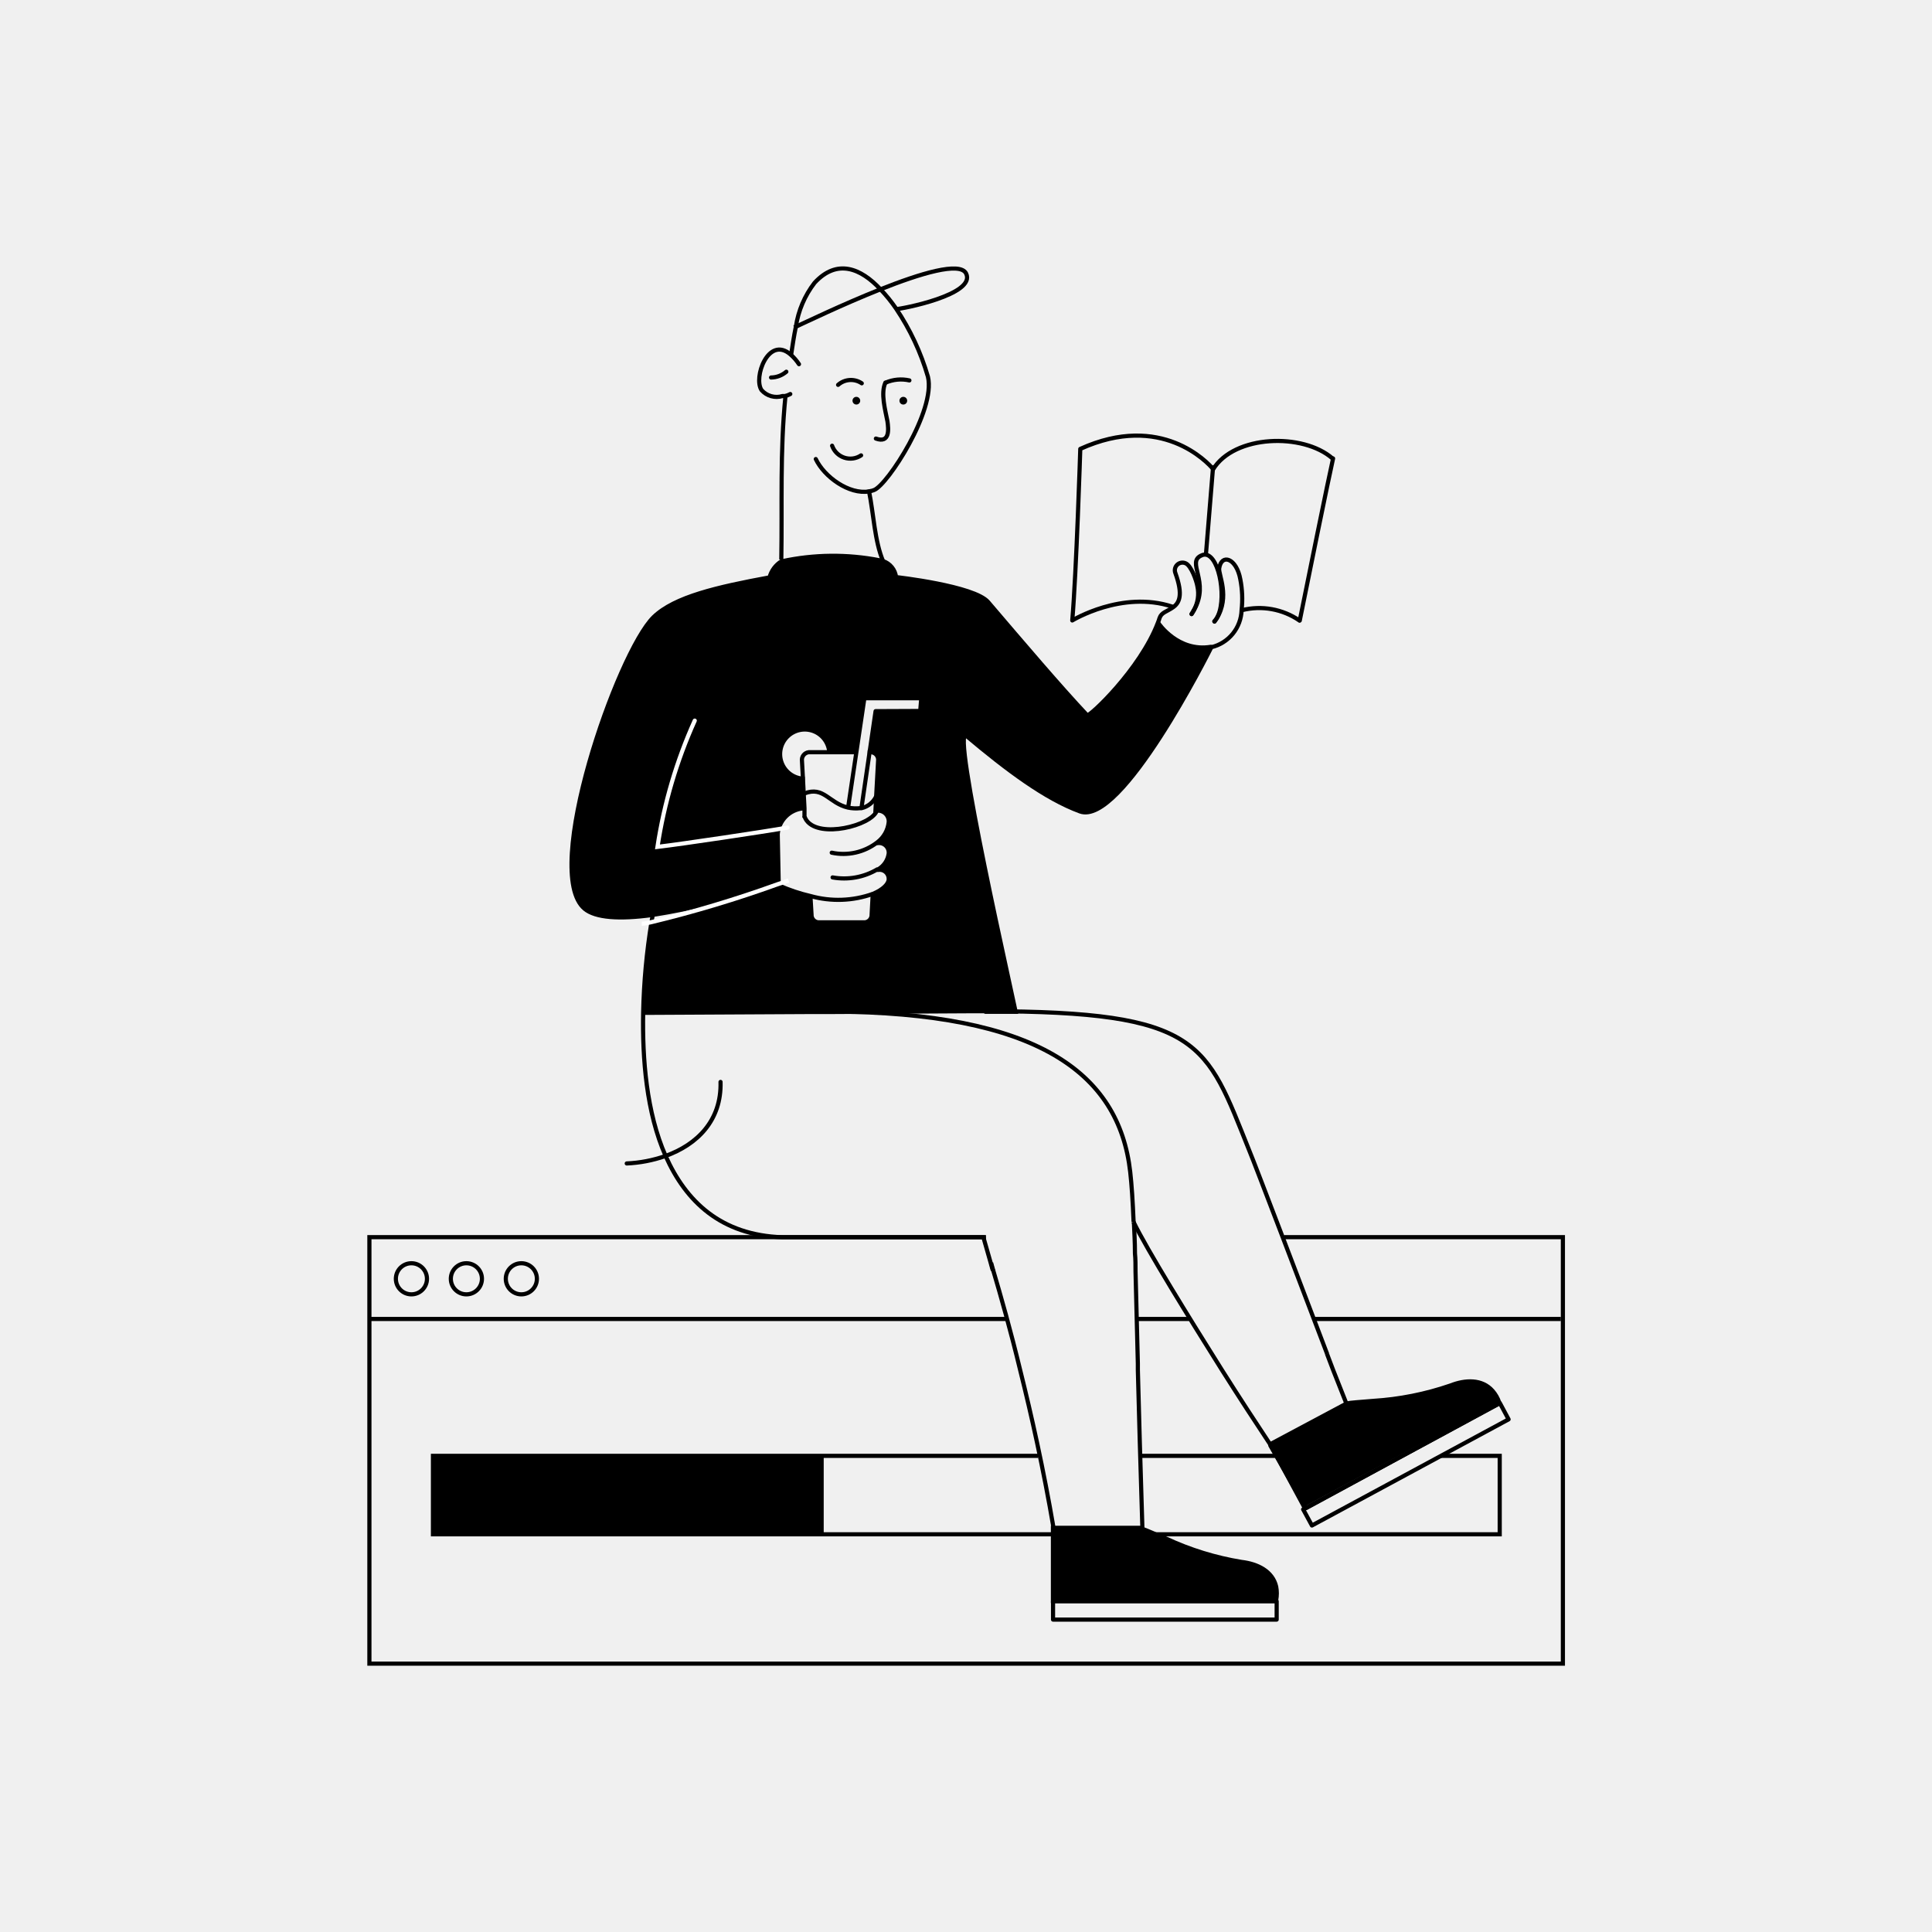
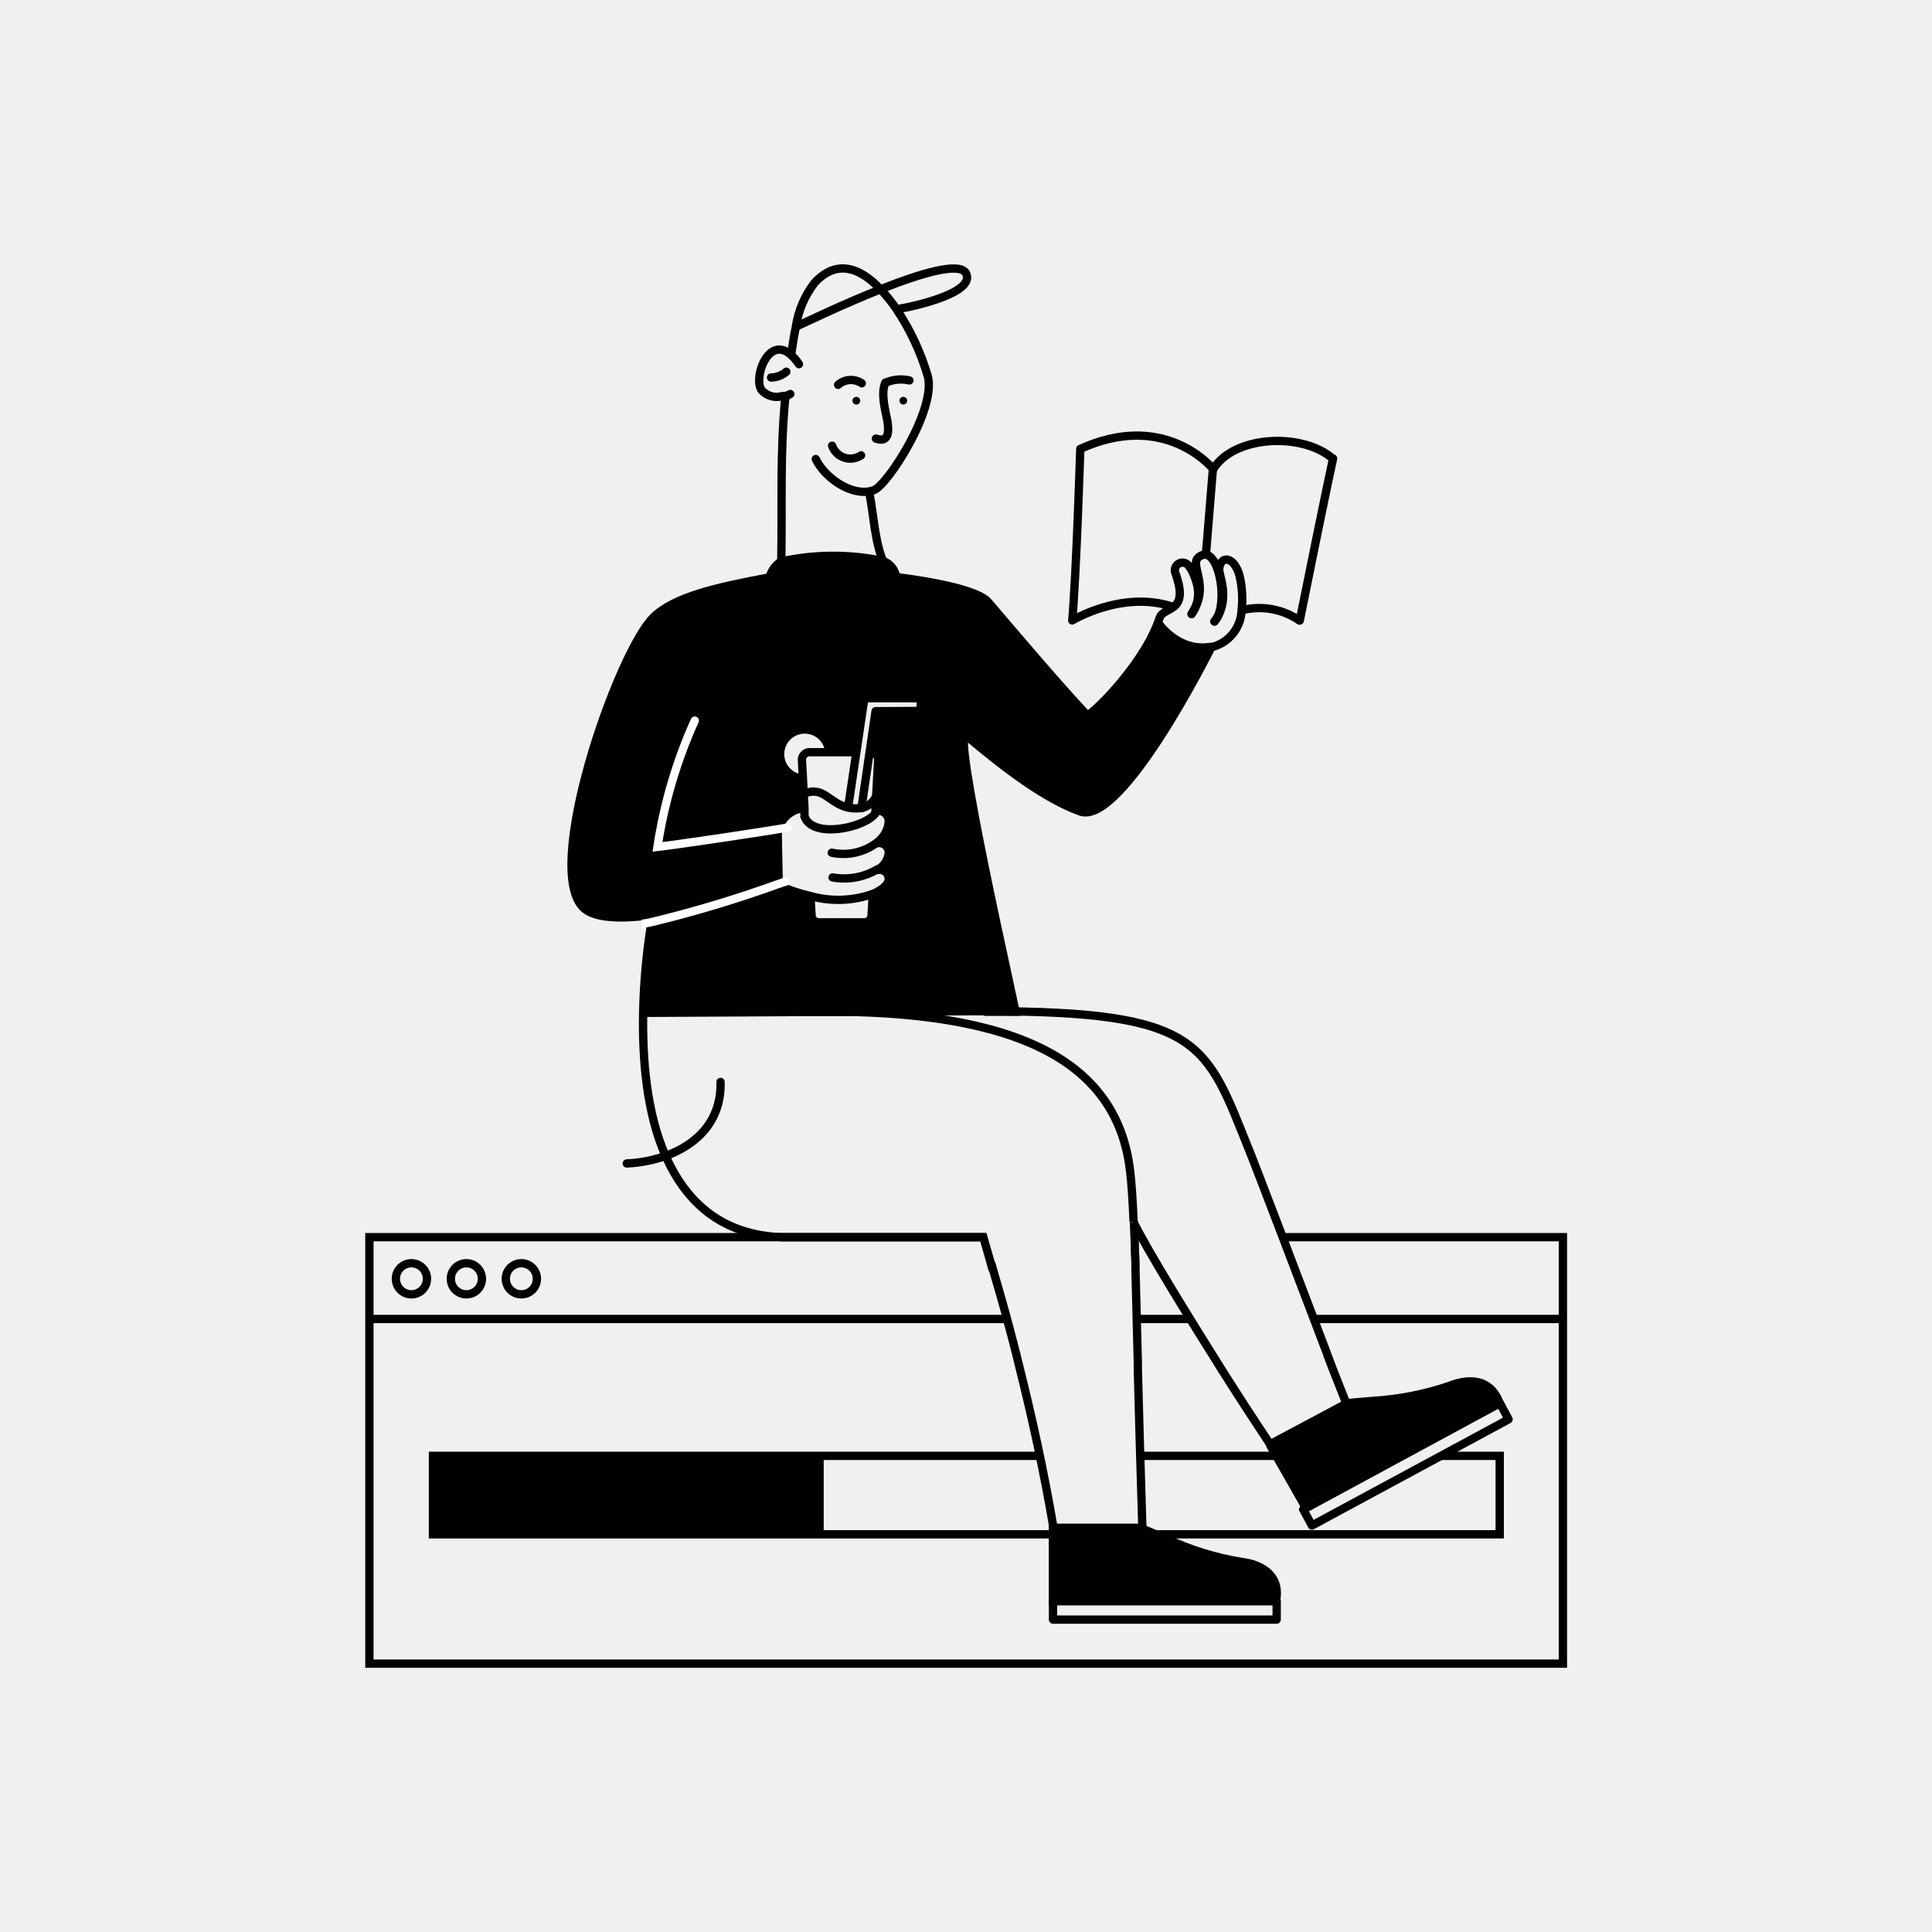
- <svg xmlns="http://www.w3.org/2000/svg" width="400" height="400" viewBox="0 0 400 400" fill="none">
-   <path d="M310.48 290.54L269.82 312.54L262.64 299.26L262.76 299.06L278.76 290.72H279.06C279.66 290.54 281.66 290.44 284.36 290.2C289.812 289.866 295.194 288.796 300.36 287.02C303.44 285.8 306.92 285.64 309.1 288.12C309.713 288.821 310.182 289.637 310.48 290.52V290.54Z" fill="black" />
-   <path d="M236.52 316.56C237.14 316.7 238.94 317.56 241.44 318.56C246.395 320.873 251.644 322.495 257.04 323.38C260.32 323.76 263.48 325.28 264.22 328.5C264.393 329.412 264.393 330.348 264.22 331.26C264.228 331.326 264.228 331.394 264.22 331.46H218V316.32H236H236.36L236.52 316.56Z" fill="black" stroke="black" stroke-width="0.86" stroke-miterlimit="10" />
-   <path d="M235.04 263.28L234.9 259.52C234.96 260.72 235 262 235.04 263.28Z" fill="black" />
-   <path d="M181.56 174.42C182.239 173.926 182.808 173.296 183.228 172.569C183.648 171.842 183.911 171.035 184 170.2C184.021 169.885 183.974 169.569 183.862 169.273C183.751 168.977 183.578 168.709 183.354 168.486C183.131 168.262 182.863 168.089 182.567 167.978C182.271 167.866 181.955 167.819 181.64 167.84C181.544 168.076 181.416 168.298 181.26 168.5L181.44 164.88L181.84 157.56C181.874 157.351 181.865 157.137 181.815 156.931C181.764 156.725 181.673 156.531 181.546 156.362C181.419 156.192 181.259 156.049 181.076 155.942C180.893 155.836 180.69 155.767 180.48 155.74H180L181.24 147.24H190.48L190.7 144.6H178.96L177.3 155.78H171.7C171.628 154.806 171.279 153.873 170.692 153.091C170.105 152.31 169.307 151.714 168.391 151.374C167.476 151.033 166.482 150.963 165.527 151.171C164.573 151.379 163.698 151.857 163.007 152.547C162.317 153.238 161.839 154.113 161.631 155.067C161.423 156.022 161.493 157.016 161.834 157.931C162.174 158.847 162.77 159.645 163.551 160.232C164.333 160.819 165.266 161.168 166.24 161.24L166.4 164.32L166.56 167.38H166.26C164.9 167.516 163.63 168.125 162.673 169.101C161.715 170.077 161.13 171.357 161.02 172.72L161.22 182.84L160.7 183.02C152.367 185.921 143.794 188.076 135.08 189.46C128.2 190.4 123.28 190.04 121.08 188.18C112.06 180.68 127.88 135.12 135.34 127.78C139.66 123.5 148.5 121.66 159.34 119.56C159.711 118.171 160.598 116.977 161.82 116.22H161.94C168.576 114.782 175.434 114.708 182.1 116L182.84 116.26C183.558 116.501 184.193 116.941 184.671 117.529C185.149 118.116 185.451 118.828 185.54 119.58C185.54 119.58 201.72 121.38 204.6 124.74C211.96 133.36 219.46 142.14 225.1 148.18C225.5 148.6 236.06 138.72 239.74 129.06H239.86C239.86 129.06 243.86 135.06 250.68 133.94C250.14 135.02 232.06 171.08 223.48 167.94C216.22 165.26 208.34 159.34 199.96 152.3C196.7 149.44 209.78 208 210 209.2H201.48L172.38 209.36H168L133.06 209.54C133.201 203.268 133.776 197.013 134.78 190.82C143.583 188.697 152.262 186.093 160.78 183.02L161.3 183.18C163.399 184.112 165.582 184.842 167.82 185.36L168.06 189.36C168.043 189.752 168.176 190.137 168.432 190.434C168.689 190.731 169.049 190.92 169.44 190.96H179.12C179.511 190.92 179.871 190.731 180.128 190.434C180.384 190.137 180.517 189.752 180.5 189.36L180.74 184.92C182.8 184.12 184 182.92 184 182C184.023 181.714 183.98 181.426 183.874 181.16C183.768 180.893 183.603 180.654 183.391 180.46C183.178 180.267 182.924 180.126 182.649 180.046C182.373 179.966 182.083 179.95 181.8 180H181.7H181.86C182.445 179.65 182.942 179.171 183.313 178.599C183.684 178.027 183.919 177.377 184 176.7C184.024 176.401 183.98 176.1 183.872 175.819C183.764 175.539 183.594 175.287 183.375 175.081C183.156 174.876 182.894 174.722 182.607 174.632C182.321 174.541 182.017 174.517 181.72 174.56L181.56 174.42Z" fill="black" />
-   <path d="M236.2 301.42H264.14" stroke="black" stroke-width="0.86" stroke-miterlimit="10" />
-   <path d="M298.38 301.42H310.5V317.66H89.64V301.42H214.9" stroke="black" stroke-width="0.86" stroke-miterlimit="10" />
-   <path d="M170.54 301.42H89.64V317.66H170.54V301.42Z" fill="black" />
-   <path d="M265.84 256.14H323.58V344.44H76.48V256.14H204.14" stroke="black" stroke-width="0.86" stroke-miterlimit="10" />
-   <path d="M107.94 267.98C109.718 267.98 111.16 266.538 111.16 264.76C111.16 262.982 109.718 261.54 107.94 261.54C106.162 261.54 104.72 262.982 104.72 264.76C104.72 266.538 106.162 267.98 107.94 267.98Z" stroke="black" stroke-width="0.86" stroke-miterlimit="10" />
-   <path d="M96.56 267.98C98.338 267.98 99.78 266.538 99.78 264.76C99.78 262.982 98.338 261.54 96.56 261.54C94.782 261.54 93.34 262.982 93.34 264.76C93.34 266.538 94.782 267.98 96.56 267.98Z" stroke="black" stroke-width="0.86" stroke-miterlimit="10" />
-   <path d="M85.18 267.98C86.958 267.98 88.4 266.538 88.4 264.76C88.4 262.982 86.958 261.54 85.18 261.54C83.402 261.54 81.96 262.982 81.96 264.76C81.96 266.538 83.402 267.98 85.18 267.98Z" stroke="black" stroke-width="0.86" stroke-miterlimit="10" />
-   <path d="M276 94.92C275.28 98 270.2 122.92 269.1 128.48" stroke="black" stroke-width="0.86" stroke-linecap="round" stroke-linejoin="round" />
-   <path d="M269.02 128.46C267.308 127.29 265.369 126.494 263.329 126.125C261.288 125.756 259.193 125.823 257.18 126.32" stroke="black" stroke-width="0.86" stroke-linecap="round" stroke-linejoin="round" />
-   <path d="M242.72 125.6C232.28 122.16 222 128.46 222 128.46C222.86 118.46 223.66 92.94 223.66 92.94C240.44 85.32 250.06 95.8 251.14 97.08V97.2C255.54 89.98 269.78 89.58 275.86 94.9" stroke="black" stroke-width="0.86" stroke-linecap="round" stroke-linejoin="round" />
-   <path d="M177.6 155.74H167.42C167.209 155.767 167.006 155.836 166.822 155.942C166.637 156.049 166.477 156.191 166.348 156.36C166.22 156.53 166.126 156.723 166.073 156.929C166.02 157.135 166.009 157.35 166.04 157.56L166.24 161.2L166.4 164.28L166.56 167.34V169.14V169.3" stroke="black" stroke-width="0.86" stroke-miterlimit="10" />
-   <path d="M181.22 168.5L181.4 164.88L181.8 157.56C181.834 157.351 181.825 157.137 181.775 156.931C181.724 156.725 181.633 156.531 181.506 156.362C181.379 156.192 181.219 156.049 181.036 155.942C180.853 155.836 180.65 155.767 180.44 155.74H179.64" stroke="black" stroke-width="0.86" stroke-miterlimit="10" />
-   <path d="M167.78 185.36L168.02 189.36C168.003 189.752 168.136 190.137 168.392 190.434C168.649 190.731 169.009 190.92 169.4 190.96H179.08C179.471 190.92 179.831 190.731 180.088 190.434C180.344 190.137 180.477 189.752 180.46 189.36L180.7 184.92V184.78" stroke="black" stroke-width="0.86" stroke-miterlimit="10" />
-   <path d="M166.6 168.98V169.14C168.32 173.62 178.76 171.46 181.16 168.5C181.316 168.298 181.444 168.076 181.54 167.84" stroke="black" stroke-width="0.86" stroke-miterlimit="10" />
-   <path d="M181.58 167.84C181.9 167.81 182.223 167.85 182.526 167.958C182.829 168.065 183.105 168.237 183.335 168.461C183.565 168.686 183.744 168.957 183.859 169.258C183.973 169.558 184.022 169.879 184 170.2C183.916 171.032 183.659 171.837 183.246 172.564C182.833 173.29 182.272 173.923 181.6 174.42C180.281 175.435 178.757 176.15 177.134 176.516C175.51 176.882 173.827 176.89 172.2 176.54" stroke="black" stroke-width="0.86" stroke-miterlimit="10" stroke-linecap="round" />
-   <path d="M181.68 174.56C181.98 174.51 182.288 174.53 182.58 174.617C182.871 174.704 183.139 174.857 183.363 175.063C183.587 175.269 183.76 175.524 183.871 175.808C183.981 176.092 184.025 176.397 184 176.7C183.911 177.384 183.663 178.039 183.278 178.611C182.893 179.184 182.38 179.659 181.78 180H181.62C178.838 181.643 175.559 182.232 172.38 181.66" stroke="black" stroke-width="0.86" stroke-miterlimit="10" stroke-linecap="round" />
-   <path d="M181.7 180.1H181.8C182.074 180.053 182.355 180.067 182.623 180.141C182.891 180.215 183.139 180.348 183.349 180.53C183.56 180.711 183.727 180.937 183.84 181.192C183.952 181.446 184.007 181.722 184 182C184 182.98 182.84 184.18 180.74 185.06C176.584 186.546 172.071 186.706 167.82 185.52C165.582 185.002 163.399 184.272 161.3 183.34" stroke="black" stroke-width="0.86" stroke-miterlimit="10" stroke-linecap="round" />
-   <path d="M166.54 164.28C170.54 162.7 171.6 166.28 175.56 167.2C176.395 167.375 177.252 167.416 178.1 167.32H178.38C179.026 167.166 179.63 166.871 180.149 166.456C180.668 166.041 181.088 165.517 181.38 164.92" stroke="black" stroke-width="0.86" stroke-miterlimit="10" stroke-linecap="round" />
-   <path d="M178.38 167.12L180.04 155.74L181.28 147.24L190.52 147.2L190.74 144.56H178.96L177.3 155.74L175.64 166.88" stroke="black" stroke-width="0.86" stroke-linecap="round" stroke-linejoin="round" />
-   <path d="M166.62 161.22H166.24C165.266 161.148 164.333 160.799 163.551 160.212C162.77 159.625 162.174 158.827 161.834 157.911C161.493 156.996 161.423 156.002 161.631 155.047C161.839 154.093 162.317 153.218 163.007 152.527C163.698 151.837 164.573 151.359 165.527 151.151C166.482 150.943 167.476 151.013 168.391 151.354C169.307 151.694 170.105 152.29 170.692 153.071C171.279 153.853 171.628 154.786 171.7 155.76C171.7 155.88 171.7 156 171.7 156.12" stroke="black" stroke-width="0.86" stroke-linejoin="round" />
-   <path d="M172.16 209.44H167.64" stroke="black" stroke-width="0.86" stroke-miterlimit="10" />
-   <path d="M163.82 73.28C164.08 71.6 164.36 69.62 164.78 67.62C165.278 64.322 166.606 61.204 168.64 58.56C173.28 53.52 178.18 55.5 182.28 59.88C183.466 61.124 184.549 62.462 185.52 63.88C188.438 68.216 190.665 72.98 192.12 78C193.78 84.94 183.76 100.4 180.96 101.46C180.632 101.593 180.29 101.687 179.94 101.74C175.8 102.46 170.62 98.7 168.9 95.04" stroke="black" stroke-width="0.86" stroke-miterlimit="10" stroke-linecap="round" />
-   <path d="M161.76 115.84C161.96 104.2 161.46 93.62 162.62 82.02" stroke="black" stroke-width="0.86" stroke-miterlimit="10" />
-   <path d="M179.82 101.34L179.94 101.82C180.88 106.42 181.08 112.04 182.84 116.2V116.42" stroke="black" stroke-width="0.86" stroke-miterlimit="10" />
-   <path d="M165.42 75.4C164.934 74.657 164.349 73.984 163.68 73.4C159.08 69.4 155.9 78.24 157.68 80.78C158.208 81.375 158.896 81.806 159.661 82.023C160.427 82.239 161.239 82.231 162 82H162.52C162.905 81.912 163.275 81.771 163.62 81.58" stroke="black" stroke-width="0.86" stroke-miterlimit="10" stroke-linecap="round" />
-   <path d="M185.48 64C186.58 64 202.18 61 200.02 56.62C198.78 54.1 190.52 56.62 182.24 59.92C174.4 63.04 166.54 66.84 164.74 67.66L164.44 67.8" stroke="black" stroke-width="0.86" stroke-miterlimit="10" />
-   <path d="M183.36 79.22C184.91 78.551 186.633 78.39 188.28 78.76" stroke="black" stroke-width="0.86" stroke-miterlimit="10" stroke-linecap="round" />
-   <path d="M178.42 79.36C177.684 78.861 176.803 78.622 175.915 78.68C175.028 78.738 174.185 79.09 173.52 79.68" stroke="black" stroke-width="0.86" stroke-miterlimit="10" stroke-linecap="round" />
-   <path d="M162.8 76.96C161.921 77.719 160.802 78.144 159.64 78.16" stroke="black" stroke-width="0.86" stroke-miterlimit="10" stroke-linecap="round" />
-   <path d="M183.3 79.24C182.3 81.44 183.3 84.96 183.74 87.24C183.96 88.82 184.28 91.86 181.34 90.8" stroke="black" stroke-width="0.86" stroke-miterlimit="10" stroke-linecap="round" />
-   <path d="M234.7 253C234.52 248.64 234.3 245.3 234 242.64C231.66 221.88 214.38 209.64 172.28 209.44" stroke="black" stroke-width="0.86" stroke-miterlimit="10" />
-   <path d="M236.52 317.08V316.4C236.1 303.44 235.82 292.66 235.58 283.64C235.58 283.2 235.58 282.74 235.58 282.3C235.4 274.78 235.24 268.52 235.1 263.28C235.1 261.96 235.1 260.72 234.98 259.52C234.98 257.14 234.84 254.98 234.76 253.02" stroke="black" stroke-width="0.86" stroke-miterlimit="10" />
-   <path d="M205.58 263.16C205.58 263.04 205.58 262.88 205.46 262.72L205.1 261.42C204.56 259.56 203.86 257.06 203.6 256.16H162C149.24 255.74 142 248.72 137.82 239.36C133.82 230.34 132.98 219.14 133.16 209.64C133.291 203.367 133.865 197.112 134.88 190.92C135.02 190.1 135.12 189.6 135.14 189.44" stroke="black" stroke-width="0.86" stroke-miterlimit="10" />
-   <path d="M236.14 316.42H218.14C216.02 304.04 213.56 293.06 211.22 283.68C209.22 275.4 207.22 268.36 205.56 262.76L205.2 261.46" stroke="black" stroke-width="0.86" stroke-miterlimit="10" />
-   <path d="M274.78 280.34L265.58 256.18C262.12 247.14 259.2 239.5 258.64 238.18C249.68 215.9 248.82 209.38 204.02 209.36H201.38L172.28 209.52H168L133.06 209.7" stroke="black" stroke-width="0.86" stroke-miterlimit="10" />
-   <path d="M234.68 252.98C236 255.72 238.88 260.7 242.42 266.56C245.64 271.88 249.38 277.92 252.96 283.6C256.54 289.28 260.32 295.04 262.96 299.02L278.76 290.6L276 283.62C275.62 282.62 275.18 281.48 274.74 280.3" stroke="black" stroke-width="0.86" stroke-miterlimit="10" />
-   <path d="M172.28 92.28C172.482 92.856 172.813 93.378 173.248 93.806C173.683 94.235 174.211 94.558 174.79 94.751C175.369 94.944 175.985 95.002 176.589 94.92C177.194 94.839 177.773 94.62 178.28 94.28" stroke="black" stroke-width="0.86" stroke-miterlimit="10" stroke-linecap="round" />
-   <path d="M251.46 128.7L251.88 128.08C254.72 123.5 252.24 119 252.42 117.68C252.88 114.54 256 115.52 256.8 119.96C257.209 122.048 257.296 124.186 257.06 126.3C257.008 128.093 256.367 129.819 255.235 131.211C254.103 132.603 252.545 133.583 250.8 134C250.26 135.08 232.18 171.14 223.6 168C216.34 165.32 208.46 159.4 200.08 152.36C196.72 149.54 210.08 208.2 210.3 209.48H204.04" stroke="black" stroke-width="0.86" stroke-miterlimit="10" stroke-linecap="round" />
-   <path d="M247.14 126.4C247.008 126.649 246.861 126.889 246.7 127.12" stroke="black" stroke-width="0.86" stroke-miterlimit="10" stroke-linecap="round" />
-   <path d="M251.4 128.64C251.569 128.467 251.723 128.279 251.86 128.08C254.06 124.62 252.6 115.28 249.66 114.84C249.381 114.803 249.097 114.845 248.84 114.96C245.4 116.32 250.64 120.4 247.16 126.38" stroke="black" stroke-width="0.86" stroke-miterlimit="10" stroke-linecap="round" />
-   <path d="M246.7 127.14C246.861 126.902 247.008 126.655 247.14 126.4C248.017 124.868 248.288 123.062 247.9 121.34C247.72 120.26 246.64 117.1 245.46 116.62C245.175 116.494 244.86 116.454 244.553 116.507C244.246 116.559 243.961 116.701 243.735 116.915C243.508 117.129 243.35 117.404 243.28 117.708C243.209 118.011 243.23 118.329 243.34 118.62C245.02 123.26 244.14 124.84 242.86 125.74C241.58 126.64 240.48 126.78 240.08 127.94C239.978 128.286 239.858 128.627 239.72 128.96C236.04 138.62 225.48 148.5 225.08 148.08C219.44 142.08 211.94 133.26 204.58 124.64C201.7 121.28 185.52 119.48 185.52 119.48C185.431 118.728 185.129 118.016 184.651 117.429C184.173 116.841 183.538 116.401 182.82 116.16L182.1 116C175.429 114.698 168.564 114.766 161.92 116.2H161.8C160.578 116.957 159.691 118.151 159.32 119.54C148.52 121.54 139.68 123.54 135.32 127.76C127.84 135.1 112 180.66 121.04 188.16C123.28 190.02 128.2 190.38 135.04 189.44C143.767 188.058 152.355 185.903 160.7 183L161.22 182.82L161.02 172.7C161.13 171.337 161.715 170.057 162.673 169.081C163.63 168.105 164.9 167.496 166.26 167.36" stroke="black" stroke-width="0.86" stroke-miterlimit="10" stroke-linecap="round" />
-   <path d="M251.14 96.78L251.12 97.08L249.68 114.72" stroke="black" stroke-width="0.86" stroke-linecap="round" stroke-linejoin="round" />
-   <path d="M239.86 129.04C239.86 129.04 243.86 135.04 250.68 133.92" stroke="black" stroke-width="0.86" stroke-miterlimit="10" stroke-linecap="round" />
-   <path d="M132.86 191.24C133.48 191.24 134.12 191.06 134.86 190.92C143.663 188.797 152.342 186.193 160.86 183.12L163.28 182.3" stroke="white" stroke-width="0.86" stroke-linejoin="round" />
-   <path d="M187.02 82.16C187.232 82.16 187.436 82.244 187.586 82.394C187.736 82.544 187.82 82.748 187.82 82.96C187.82 83.172 187.736 83.376 187.586 83.526C187.436 83.676 187.232 83.76 187.02 83.76C186.808 83.76 186.604 83.676 186.454 83.526C186.304 83.376 186.22 83.172 186.22 82.96C186.22 82.748 186.304 82.544 186.454 82.394C186.604 82.244 186.808 82.16 187.02 82.16Z" fill="black" />
-   <path d="M177.3 82.16C177.458 82.16 177.613 82.207 177.744 82.295C177.876 82.383 177.979 82.508 178.039 82.654C178.1 82.8 178.115 82.961 178.085 83.116C178.054 83.271 177.978 83.414 177.866 83.526C177.754 83.638 177.611 83.714 177.456 83.745C177.301 83.775 177.14 83.76 176.994 83.699C176.848 83.639 176.723 83.536 176.635 83.404C176.547 83.273 176.5 83.118 176.5 82.96C176.5 82.748 176.584 82.544 176.734 82.394C176.884 82.244 177.088 82.16 177.3 82.16Z" fill="black" />
-   <path d="M218.02 331.82V335.32H264.32V331.52H264.24H218.04H218.02V331.82Z" stroke="black" stroke-width="0.86" stroke-linecap="round" stroke-linejoin="round" />
-   <path d="M270.16 312.36L294.52 299.24" stroke="white" stroke-width="0.86" stroke-miterlimit="10" />
-   <path d="M269.96 312.78L271.62 315.84L312.34 293.86L310.54 290.5L310.48 290.54L269.82 312.5H269.8L269.96 312.78Z" stroke="black" stroke-width="0.86" stroke-linecap="round" stroke-linejoin="round" />
-   <path d="M149.18 224C149.4 232 144.34 236.98 137.76 239.34C135.183 240.243 132.488 240.762 129.76 240.88" stroke="black" stroke-width="0.86" stroke-miterlimit="10" stroke-linecap="round" />
-   <path d="M278.98 290.56C279.58 290.38 281.58 290.28 284.28 290.04C289.732 289.706 295.114 288.636 300.28 286.86C303.36 285.64 306.84 285.48 309.02 287.96C309.633 288.661 310.102 289.477 310.4 290.36V290.54L270.4 312.24L263.02 299.3L278.98 290.56Z" stroke="black" stroke-width="0.86" stroke-linecap="round" stroke-linejoin="round" />
-   <path d="M163.04 171.34C158.46 172.16 141.34 174.72 136.12 175.34C137.494 166.316 140.091 157.522 143.84 149.2" stroke="white" stroke-width="0.86" stroke-miterlimit="10" stroke-linecap="round" />
-   <path d="M272.18 273.08H323.16" stroke="black" stroke-width="0.86" stroke-miterlimit="10" />
-   <path d="M235.38 273.08H246.2" stroke="black" stroke-width="0.86" stroke-miterlimit="10" />
-   <path d="M76.42 273.08H208.34" stroke="black" stroke-width="0.86" stroke-miterlimit="10" />
+ <svg xmlns="http://www.w3.org/2000/svg" id="Layer_1" data-name="Layer 1" viewBox="0 0 200 200">
+   <defs>
+     <style>.cls-1,.cls-2,.cls-3,.cls-4,.cls-5{stroke:#000;}.cls-1,.cls-2,.cls-4,.cls-7,.cls-8{stroke-miterlimit:10;}.cls-1,.cls-2,.cls-3,.cls-4,.cls-5,.cls-6,.cls-7,.cls-8{stroke-width:0.86px;}.cls-2,.cls-3,.cls-4,.cls-5,.cls-6,.cls-7,.cls-8{fill:none;}.cls-3,.cls-4,.cls-8{stroke-linecap:round;}.cls-3,.cls-5,.cls-6{stroke-linejoin:round;}.cls-6,.cls-7,.cls-8{stroke:#fff;}</style>
+   </defs>
+   <path d="M155.24,145.27l-20.33,11v0l-3.59-6.64.06-.1,8-4.17v0h.15c.3-.09,1.3-.14,2.65-.26a30.29,30.29,0,0,0,8-1.59c1.54-.61,3.28-.69,4.37.55a3.54,3.54,0,0,1,.69,1.2Z" />
+   <path class="cls-1" d="M118.26,158.28h0c.31.07,1.21.5,2.46,1a29.87,29.87,0,0,0,7.8,2.41c1.64.19,3.22.95,3.59,2.56a3.7,3.7,0,0,1,0,1.38.44.44,0,0,1,0,.1H109v-7.57l9,0h.18Z" />
+   <path d="M117.52,131.64l-.07-1.88h0C117.48,130.36,117.5,131,117.52,131.64Z" />
+   <path d="M90.78,87.21A3,3,0,0,0,92,85.1a1.11,1.11,0,0,0-1.18-1.18,1.4,1.4,0,0,1-.19.33l.09-1.81.2-3.66a.79.79,0,0,0-.68-.91H90l.62-4.25,4.62,0,.11-1.32H89.48l-.83,5.59h-2.8a2.55,2.55,0,1,0-2.73,2.73l.08,1.54.08,1.53h-.15a2.92,2.92,0,0,0-2.62,2.67l.1,5.06-.26.09a74.52,74.52,0,0,1-12.81,3.22c-3.44.47-5.9.29-7-.64-4.51-3.75,3.4-26.53,7.13-30.2,2.16-2.14,6.58-3.06,12-4.11a2.82,2.82,0,0,1,1.24-1.67l.06,0h0A25.07,25.07,0,0,1,91.05,58l.37.13a2,2,0,0,1,1.35,1.66s8.09.9,9.53,2.58c3.68,4.31,7.43,8.7,10.25,11.72.2.21,5.48-4.73,7.32-9.56l.06,0s2,3,5.41,2.44h0c-.27.54-9.31,18.57-13.6,17-3.63-1.34-7.57-4.3-11.76-7.82C98.35,74.72,104.89,104,105,104.6l-4.26,0-14.55.08H84l-17.47.09a68,68,0,0,1,.86-9.36,124,124,0,0,0,13-3.9l.26.08a18.06,18.06,0,0,0,3.26,1.09l.12,2a.77.77,0,0,0,.69.8h4.84a.77.77,0,0,0,.69-.8l.12-2.22C91.4,92.06,92,91.46,92,91A.94.94,0,0,0,90.9,90h-.05l0,0,.08,0A2.23,2.23,0,0,0,92,88.35a1,1,0,0,0-1.14-1.07Z" />
+   <line class="cls-2" x1="118.1" y1="150.71" x2="132.07" y2="150.71" />
+   <polyline class="cls-2" points="149.19 150.71 155.25 150.71 155.25 158.83 44.82 158.83 44.82 150.71 107.45 150.71" />
+   <rect x="44.82" y="150.71" width="40.45" height="8.12" />
+   <polyline class="cls-2" points="132.92 128.07 161.79 128.07 161.79 172.22 38.24 172.22 38.24 128.07 102.07 128.07" />
+   <circle class="cls-2" cx="53.97" cy="132.38" r="1.61" />
+   <circle class="cls-2" cx="48.28" cy="132.38" r="1.61" />
+   <circle class="cls-2" cx="42.59" cy="132.38" r="1.61" />
+   <path class="cls-3" d="M138,47.46c-.36,1.54-2.9,14-3.45,16.78" />
+   <path class="cls-3" d="M134.51,64.23a7.36,7.36,0,0,0-5.92-1.07" />
+   <path class="cls-3" d="M121.36,62.8C116.14,61.08,111,64.23,111,64.23c.43-5,.83-17.76.83-17.76,8.39-3.81,13.2,1.43,13.74,2.07l0,.06c2.2-3.61,9.32-3.81,12.36-1.15" />
+   <path class="cls-2" d="M88.8,77.87H83.71a.8.8,0,0,0-.69.91l.1,1.82.08,1.54.08,1.53,0,.9v.08" />
+   <path class="cls-2" d="M90.61,84.25l.09-1.81.2-3.66a.79.79,0,0,0-.68-.91h-.4" />
+   <path class="cls-2" d="M83.89,92.68v0l.12,2a.77.77,0,0,0,.69.8h4.84a.77.77,0,0,0,.69-.8l.12-2.22v-.07" />
+   <path class="cls-2" d="M83.3,84.49l0,.08c.86,2.24,6.08,1.16,7.28-.32a1.4,1.4,0,0,0,.19-.33s0,0,0,0" />
+   <path class="cls-4" d="M90.79,83.92h0A1.11,1.11,0,0,1,92,85.1a3,3,0,0,1-1.2,2.11,5.73,5.73,0,0,1-4.7,1.06" />
+   <path class="cls-4" d="M90.84,87.28A1,1,0,0,1,92,88.35,2.23,2.23,0,0,1,90.89,90l-.08,0a6.74,6.74,0,0,1-4.62.83" />
+   <path class="cls-4" d="M90.85,90.05h.05A.94.94,0,0,1,92,91c0,.49-.58,1.09-1.63,1.53a10.67,10.67,0,0,1-6.46.23,18.06,18.06,0,0,1-3.26-1.09" />
+   <path class="cls-4" d="M83.27,82.14c2-.79,2.53,1,4.51,1.46h0a4,4,0,0,0,1.27.06l.14,0h0a2.25,2.25,0,0,0,1.5-1.2" />
+   <polyline class="cls-3" points="89.19 83.56 90.02 77.87 90.64 73.62 95.26 73.6 95.37 72.28 89.48 72.28 88.65 77.87 87.82 83.44" />
+   <path class="cls-5" d="M83.31,80.61h-.19a2.55,2.55,0,1,1,2.73-2.73c0,.06,0,.12,0,.18" />
+   <path class="cls-2" d="M86.08,104.72H83.82" />
+   <path class="cls-4" d="M81.91,36.64c.13-.84.27-1.83.48-2.83a9.84,9.84,0,0,1,1.93-4.53c2.32-2.52,4.77-1.53,6.82.66a16,16,0,0,1,1.62,2A25.22,25.22,0,0,1,96.06,39c.83,3.47-4.18,11.2-5.58,11.73a2.27,2.27,0,0,1-.51.14c-2.07.36-4.66-1.52-5.52-3.35" />
+   <path class="cls-2" d="M80.88,57.92c.1-5.82-.15-11.11.43-16.91" />
+   <path class="cls-2" d="M89.91,50.67l.06.24c.47,2.3.57,5.11,1.45,7.19l0,.11" />
+   <path class="cls-4" d="M82.71,37.7a4.85,4.85,0,0,0-.87-1c-2.3-2-3.89,2.42-3,3.69A2.08,2.08,0,0,0,81,41l.26,0h0a2.1,2.1,0,0,0,.55-.21" />
+   <path class="cls-2" d="M92.74,32h0c.55,0,8.35-1.5,7.27-3.69-.62-1.26-4.75,0-8.89,1.65-3.92,1.56-7.85,3.46-8.75,3.87l-.15.07" />
+   <path class="cls-4" d="M91.68,39.61a4,4,0,0,1,2.46-.23" />
+   <path class="cls-4" d="M89.21,39.68a2,2,0,0,0-2.45.16" />
+   <path class="cls-4" d="M81.4,38.48a2.47,2.47,0,0,1-1.58.6" />
+   <path class="cls-4" d="M91.65,39.62c-.5,1.1,0,2.86.22,4,.11.79.27,2.31-1.2,1.78" />
+   <path class="cls-2" d="M117.35,126.5c-.09-2.18-.2-3.85-.35-5.18-1.17-10.38-9.81-16.5-30.86-16.6" />
+   <path class="cls-2" d="M118.26,158.54v-.34c-.21-6.48-.35-11.87-.47-16.38,0-.22,0-.45,0-.67-.09-3.76-.17-6.89-.24-9.51,0-.66,0-1.28-.06-1.88,0-1.19-.07-2.27-.11-3.25h0" />
+   <path class="cls-2" d="M102.79,131.58c0-.06,0-.14-.06-.22l-.18-.65c-.27-.93-.62-2.18-.75-2.63H81c-6.38-.21-10-3.72-12.09-8.4-2-4.51-2.42-10.11-2.33-14.86a66.42,66.42,0,0,1,.86-9.36c.07-.41.12-.66.13-.74v0" />
+   <path class="cls-2" d="M118.07,158.21l-9,0c-1.06-6.19-2.29-11.68-3.46-16.37-1-4.14-2-7.66-2.83-10.46l-.18-.65" />
+   <path class="cls-2" d="M137.39,140.17h0l-4.6-12.08c-1.73-4.52-3.19-8.34-3.47-9-4.48-11.14-4.91-14.4-27.31-14.41h-1.32l-14.55.08H84l-17.47.09h0" />
+   <path class="cls-2" d="M117.34,126.49h0c.66,1.37,2.1,3.86,3.87,6.79,1.61,2.66,3.48,5.68,5.27,8.52s3.68,5.72,5,7.71l7.9-4.21v0L138,141.81c-.19-.5-.41-1.07-.63-1.66" />
+   <path class="cls-4" d="M86.14,46.14a2,2,0,0,0,3,1" />
+   <path class="cls-4" d="M125.73,64.35l.21-.31c1.42-2.29.18-4.54.27-5.2.23-1.57,1.79-1.08,2.19,1.14a10.45,10.45,0,0,1,.13,3.17A4.08,4.08,0,0,1,125.4,67h0c-.27.54-9.31,18.57-13.6,17-3.63-1.34-7.57-4.3-11.76-7.82-1.68-1.41,5,27.92,5.11,28.56,0,0-3.13,0-3.13,0" />
+   <path class="cls-4" d="M123.57,63.2a3.48,3.48,0,0,1-.22.36" />
+   <path class="cls-4" d="M125.7,64.32a2.15,2.15,0,0,0,.23-.28c1.1-1.73.37-6.4-1.1-6.62a.76.76,0,0,0-.41.06c-1.72.68.9,2.72-.84,5.71" />
+   <path class="cls-4" d="M123.35,63.57a3.6,3.6,0,0,0,.22-.37h0a3.53,3.53,0,0,0,.38-2.53c-.09-.54-.63-2.12-1.22-2.36a.79.79,0,0,0-1.06,1c.84,2.32.4,3.11-.24,3.56s-1.19.52-1.39,1.1a5.17,5.17,0,0,1-.18.51c-1.84,4.83-7.12,9.77-7.32,9.56-2.82-3-6.57-7.41-10.25-11.72-1.44-1.68-9.53-2.58-9.53-2.58a2,2,0,0,0-1.35-1.66L91.05,58a25.07,25.07,0,0,0-10.09.1h0l-.06,0a2.82,2.82,0,0,0-1.24,1.67c-5.4,1-9.82,2-12,4.11C63.92,67.55,56,90.33,60.52,94.08c1.12.93,3.58,1.11,7,.64A74.52,74.52,0,0,0,80.35,91.5l.26-.09-.1-5.06a2.92,2.92,0,0,1,2.62-2.67" />
+   <polyline class="cls-3" points="125.57 48.39 125.56 48.54 124.84 57.36" />
+   <path class="cls-4" d="M119.93,64.52s2,3,5.41,2.44" />
+   <path class="cls-6" d="M66.43,95.62c.31,0,.63-.09,1-.16a124,124,0,0,0,13-3.9l1.21-.41" />
+   <path d="M93.51,41.08a.4.4,0,0,1,0,.8.4.4,0,0,1,0-.8Z" />
+   <path d="M88.65,41.08a.4.4,0,1,1-.4.4A.4.4,0,0,1,88.65,41.08Z" />
+   <polygon class="cls-3" points="109.01 165.91 109.01 167.66 132.16 167.66 132.16 165.76 132.12 165.76 109.02 165.76 109.01 165.76 109.01 165.91" />
+   <line class="cls-7" x1="135.08" y1="156.18" x2="147.26" y2="149.62" />
+   <polygon class="cls-3" points="134.98 156.39 135.81 157.92 156.17 146.93 155.27 145.25 155.24 145.27 134.91 156.25 134.9 156.25 134.98 156.39" />
+   <path class="cls-4" d="M74.59,112c.11,4-2.42,6.49-5.71,7.67a13.91,13.91,0,0,1-4,.77" />
+   <path class="cls-3" d="M139.49,145.28c.3-.09,1.3-.14,2.65-.26a30.29,30.29,0,0,0,8-1.59c1.54-.61,3.28-.69,4.37.55a3.54,3.54,0,0,1,.69,1.2l0,.09,0,0-20,10.85-3.69-6.47Z" />
+   <path class="cls-8" d="M81.52,85.67c-2.29.41-10.85,1.69-13.46,2a50.23,50.23,0,0,1,3.86-13.07" />
+   <line class="cls-2" x1="136.09" y1="136.54" x2="161.58" y2="136.54" />
+   <line class="cls-2" x1="117.69" y1="136.54" x2="123.1" y2="136.54" />
+   <line class="cls-2" x1="38.21" y1="136.54" x2="104.17" y2="136.54" />
</svg>
